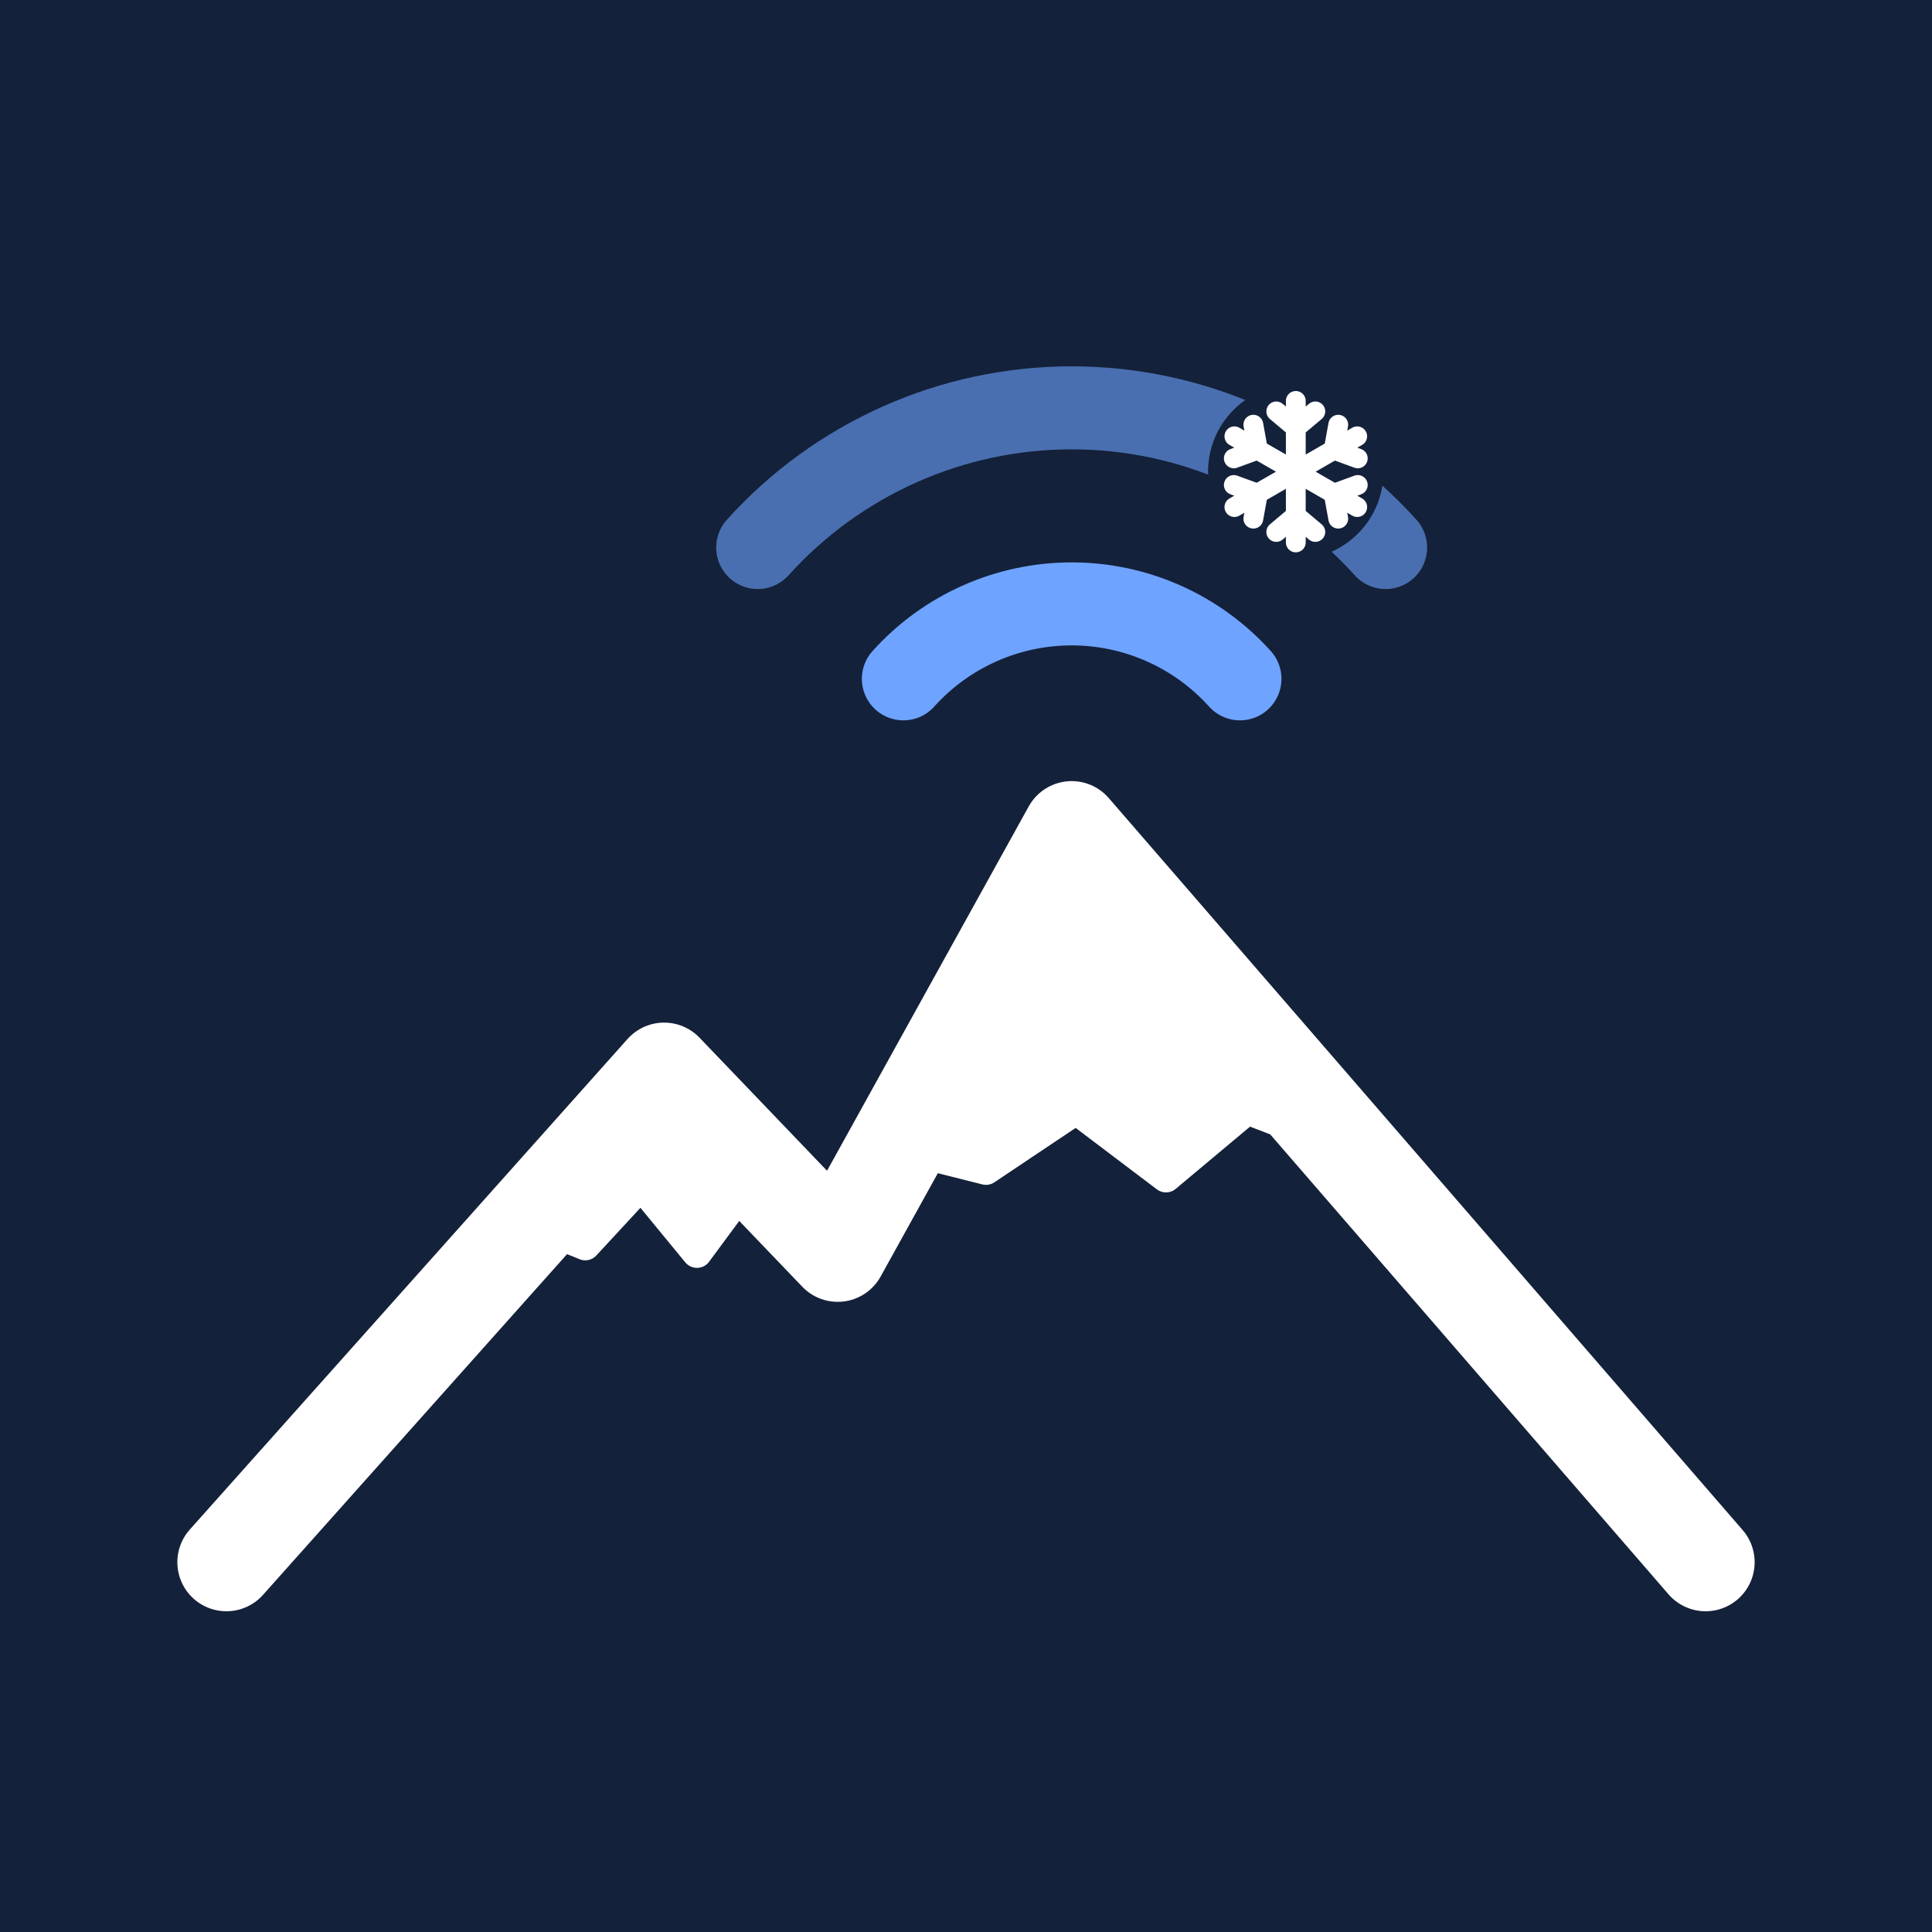
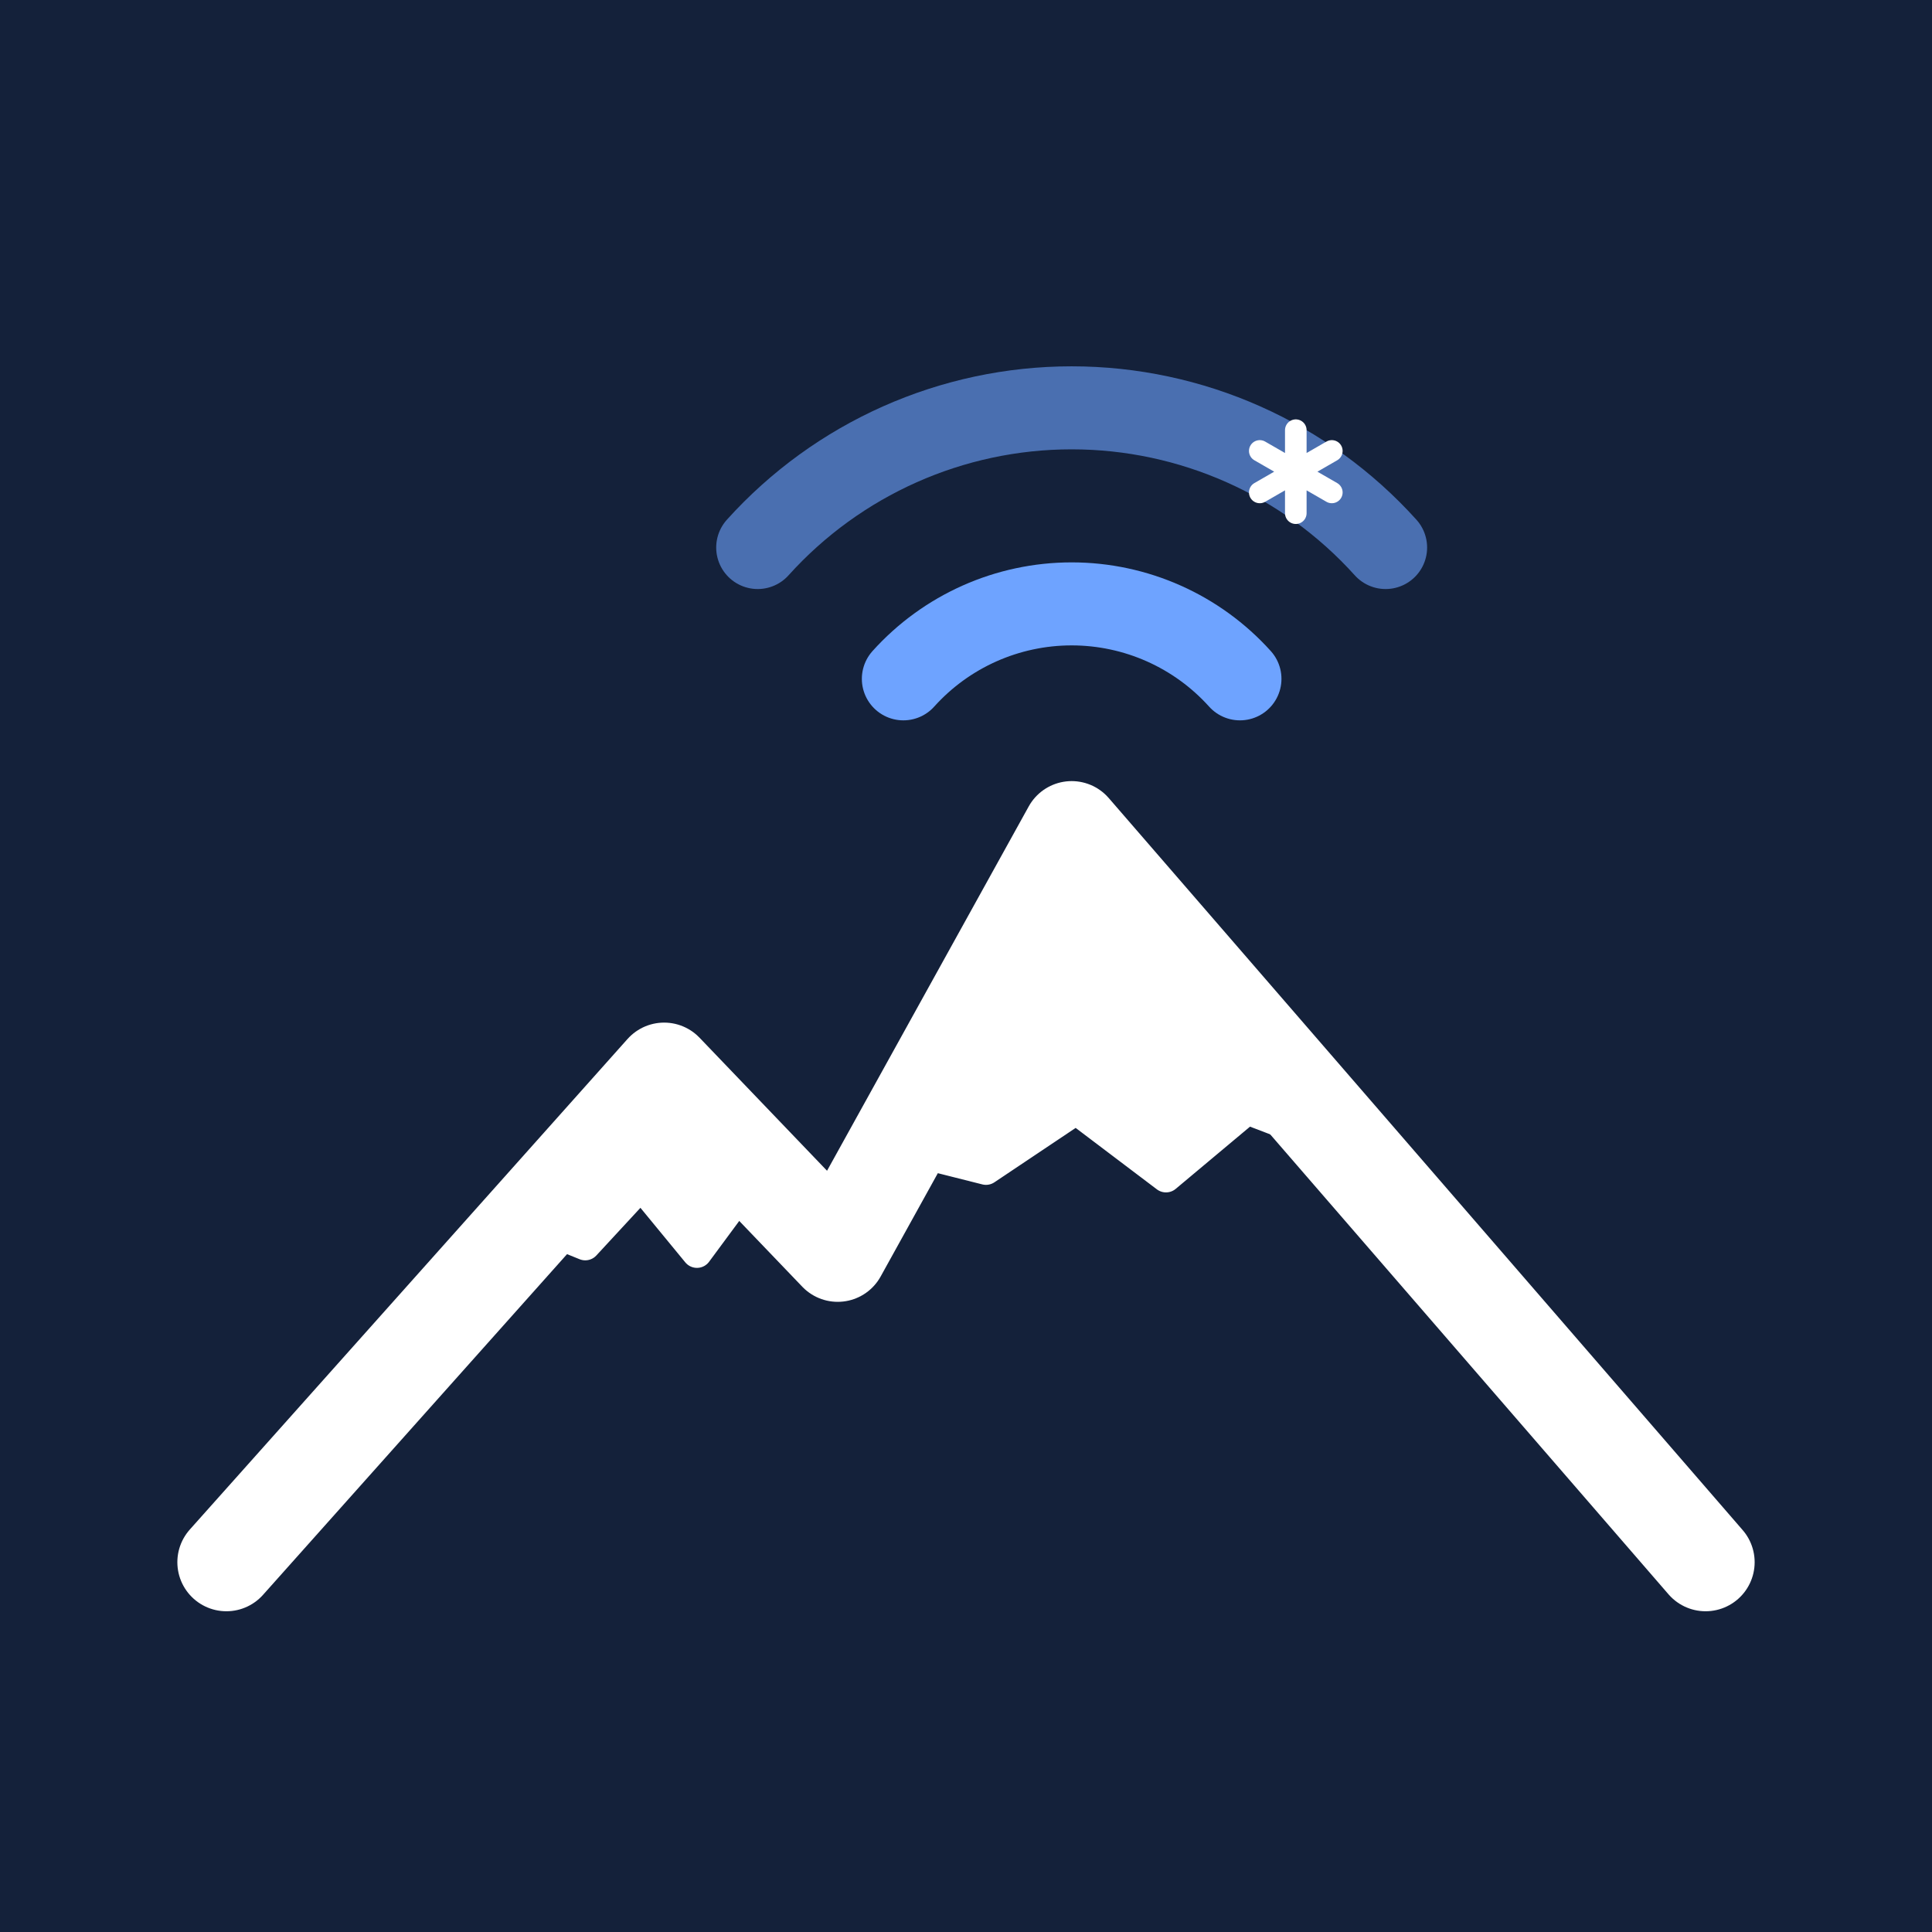
<svg xmlns="http://www.w3.org/2000/svg" viewBox="0 0 512 512" width="100%" height="100%">
  <rect width="512" height="512" rx="0" fill="#14213a" />
  <g transform="translate(0 14)">
    <path d="M239.4 165.9 A60 60 0 0 1 328.6 165.9" fill="none" stroke="#6ea3ff" stroke-width="22" stroke-linecap="round" />
    <path d="M200.8 131.1 A112 112 0 0 1 367.2 131.1" fill="none" stroke="#6ea3ff" stroke-width="22" stroke-linecap="round" opacity=".6" />
-     <g transform="translate(343.4 111) scale(.75) translate(-343.4 -111)">
-       <circle cx="343.4" cy="111.0" r="31" fill="#14213a" />
-       <path d="M343.4 86.0 L343.4 136.0 M365.1 98.5 L321.7 123.5 M365.1 123.5 L321.7 98.5 M343.4 126.5 L350.3 132.3 M343.4 126.5 L336.5 132.3 M330.0 118.8 L328.4 127.6 M330.0 118.8 L321.5 115.7 M330.0 103.2 L321.5 106.3 M330.0 103.2 L328.4 94.4 M343.4 95.5 L336.5 89.7 M343.4 95.5 L350.3 89.7 M356.8 103.2 L358.4 94.4 M356.8 103.2 L365.3 106.3 M356.8 118.8 L365.3 115.7 M356.8 118.8 L358.4 127.6" fill="none" stroke="#ffffff" stroke-width="7" stroke-linecap="round" />
+     <g transform="translate(343.4 111) scale(.44) translate(-343.4 -111)">
+       <path d="M343.4 86.0 L343.4 136.0 M365.1 98.5 L321.7 123.5 M365.1 123.5 L321.7 98.5" fill="none" stroke="#ffffff" stroke-width="13" stroke-linecap="round" />
    </g>
    <path d="M60 400 L176 270 L222 318 L284 206 L452 400" fill="none" stroke="#ffffff" stroke-width="26" stroke-linejoin="round" stroke-linecap="round" />
    <path d="M284 206 L356.7 290 L330.5 280 L309.0 298 L285.2 280 L261.3 296 L237.5 290 ZM176 270 L214.3 310 L198.0 300 L184.7 318 L169.9 300 L155.1 316 L140.3 310 Z" fill="#ffffff" stroke="#ffffff" stroke-width="8" stroke-linejoin="round" />
  </g>
</svg>
